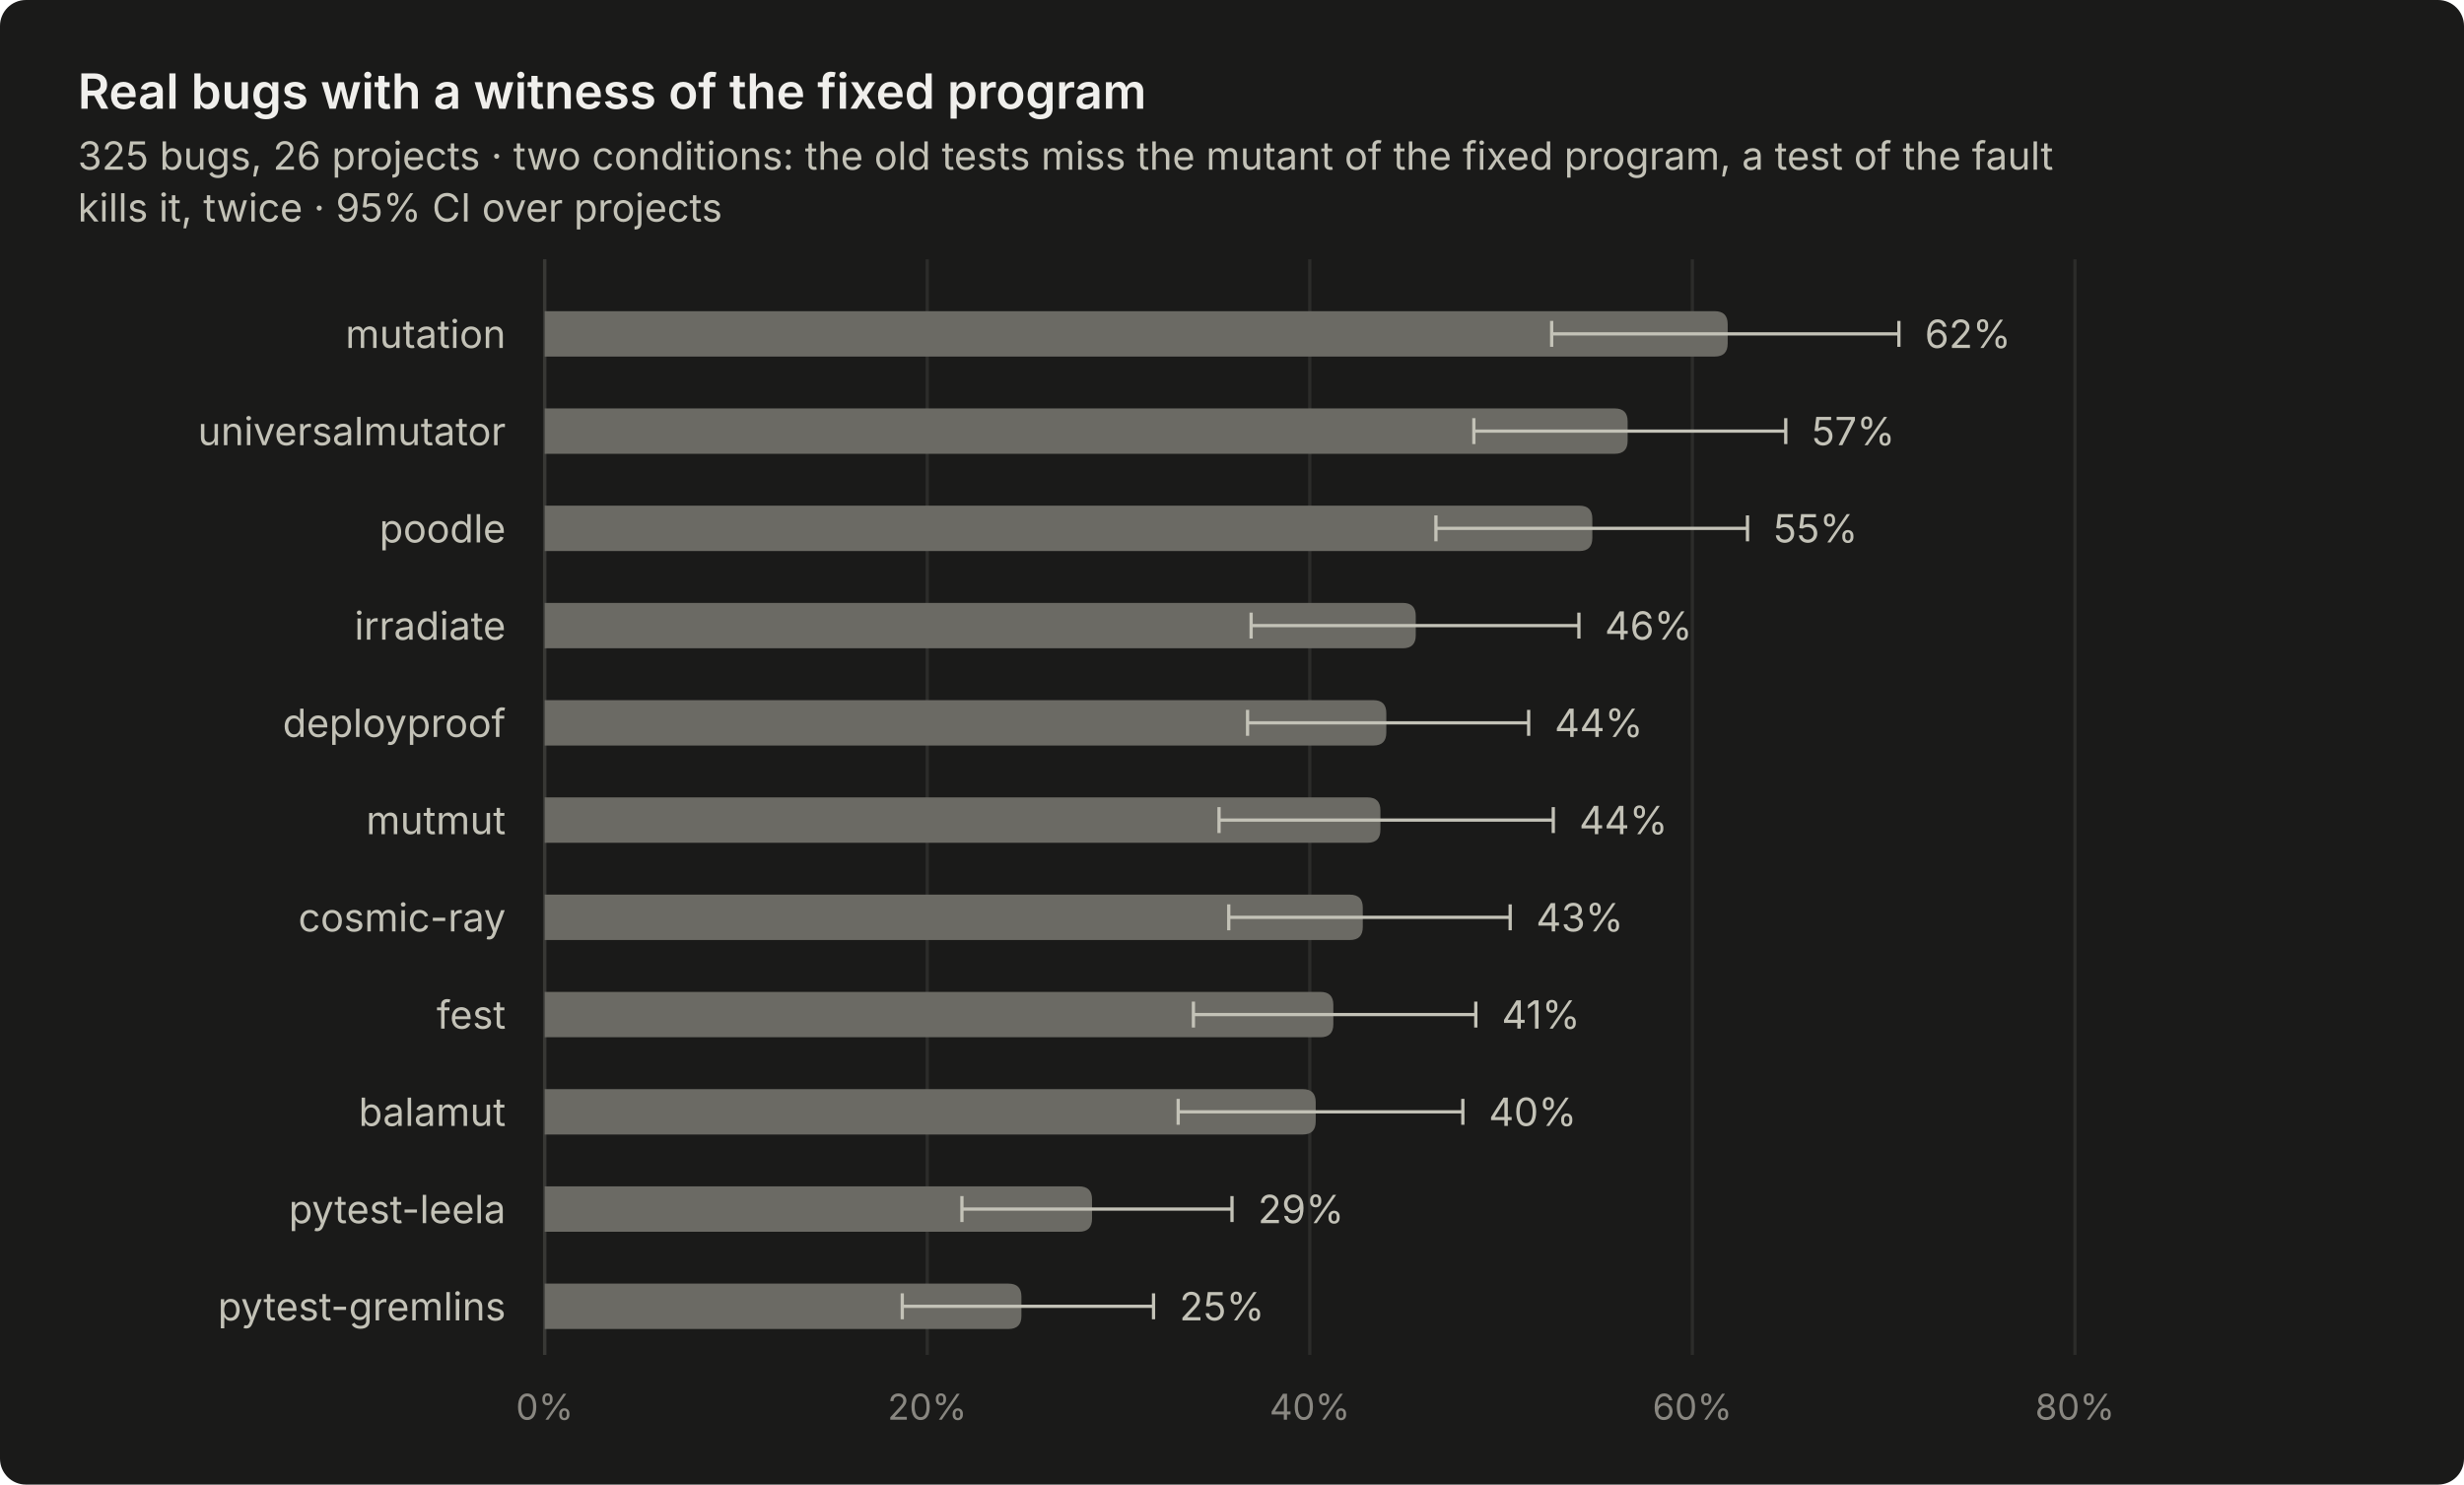
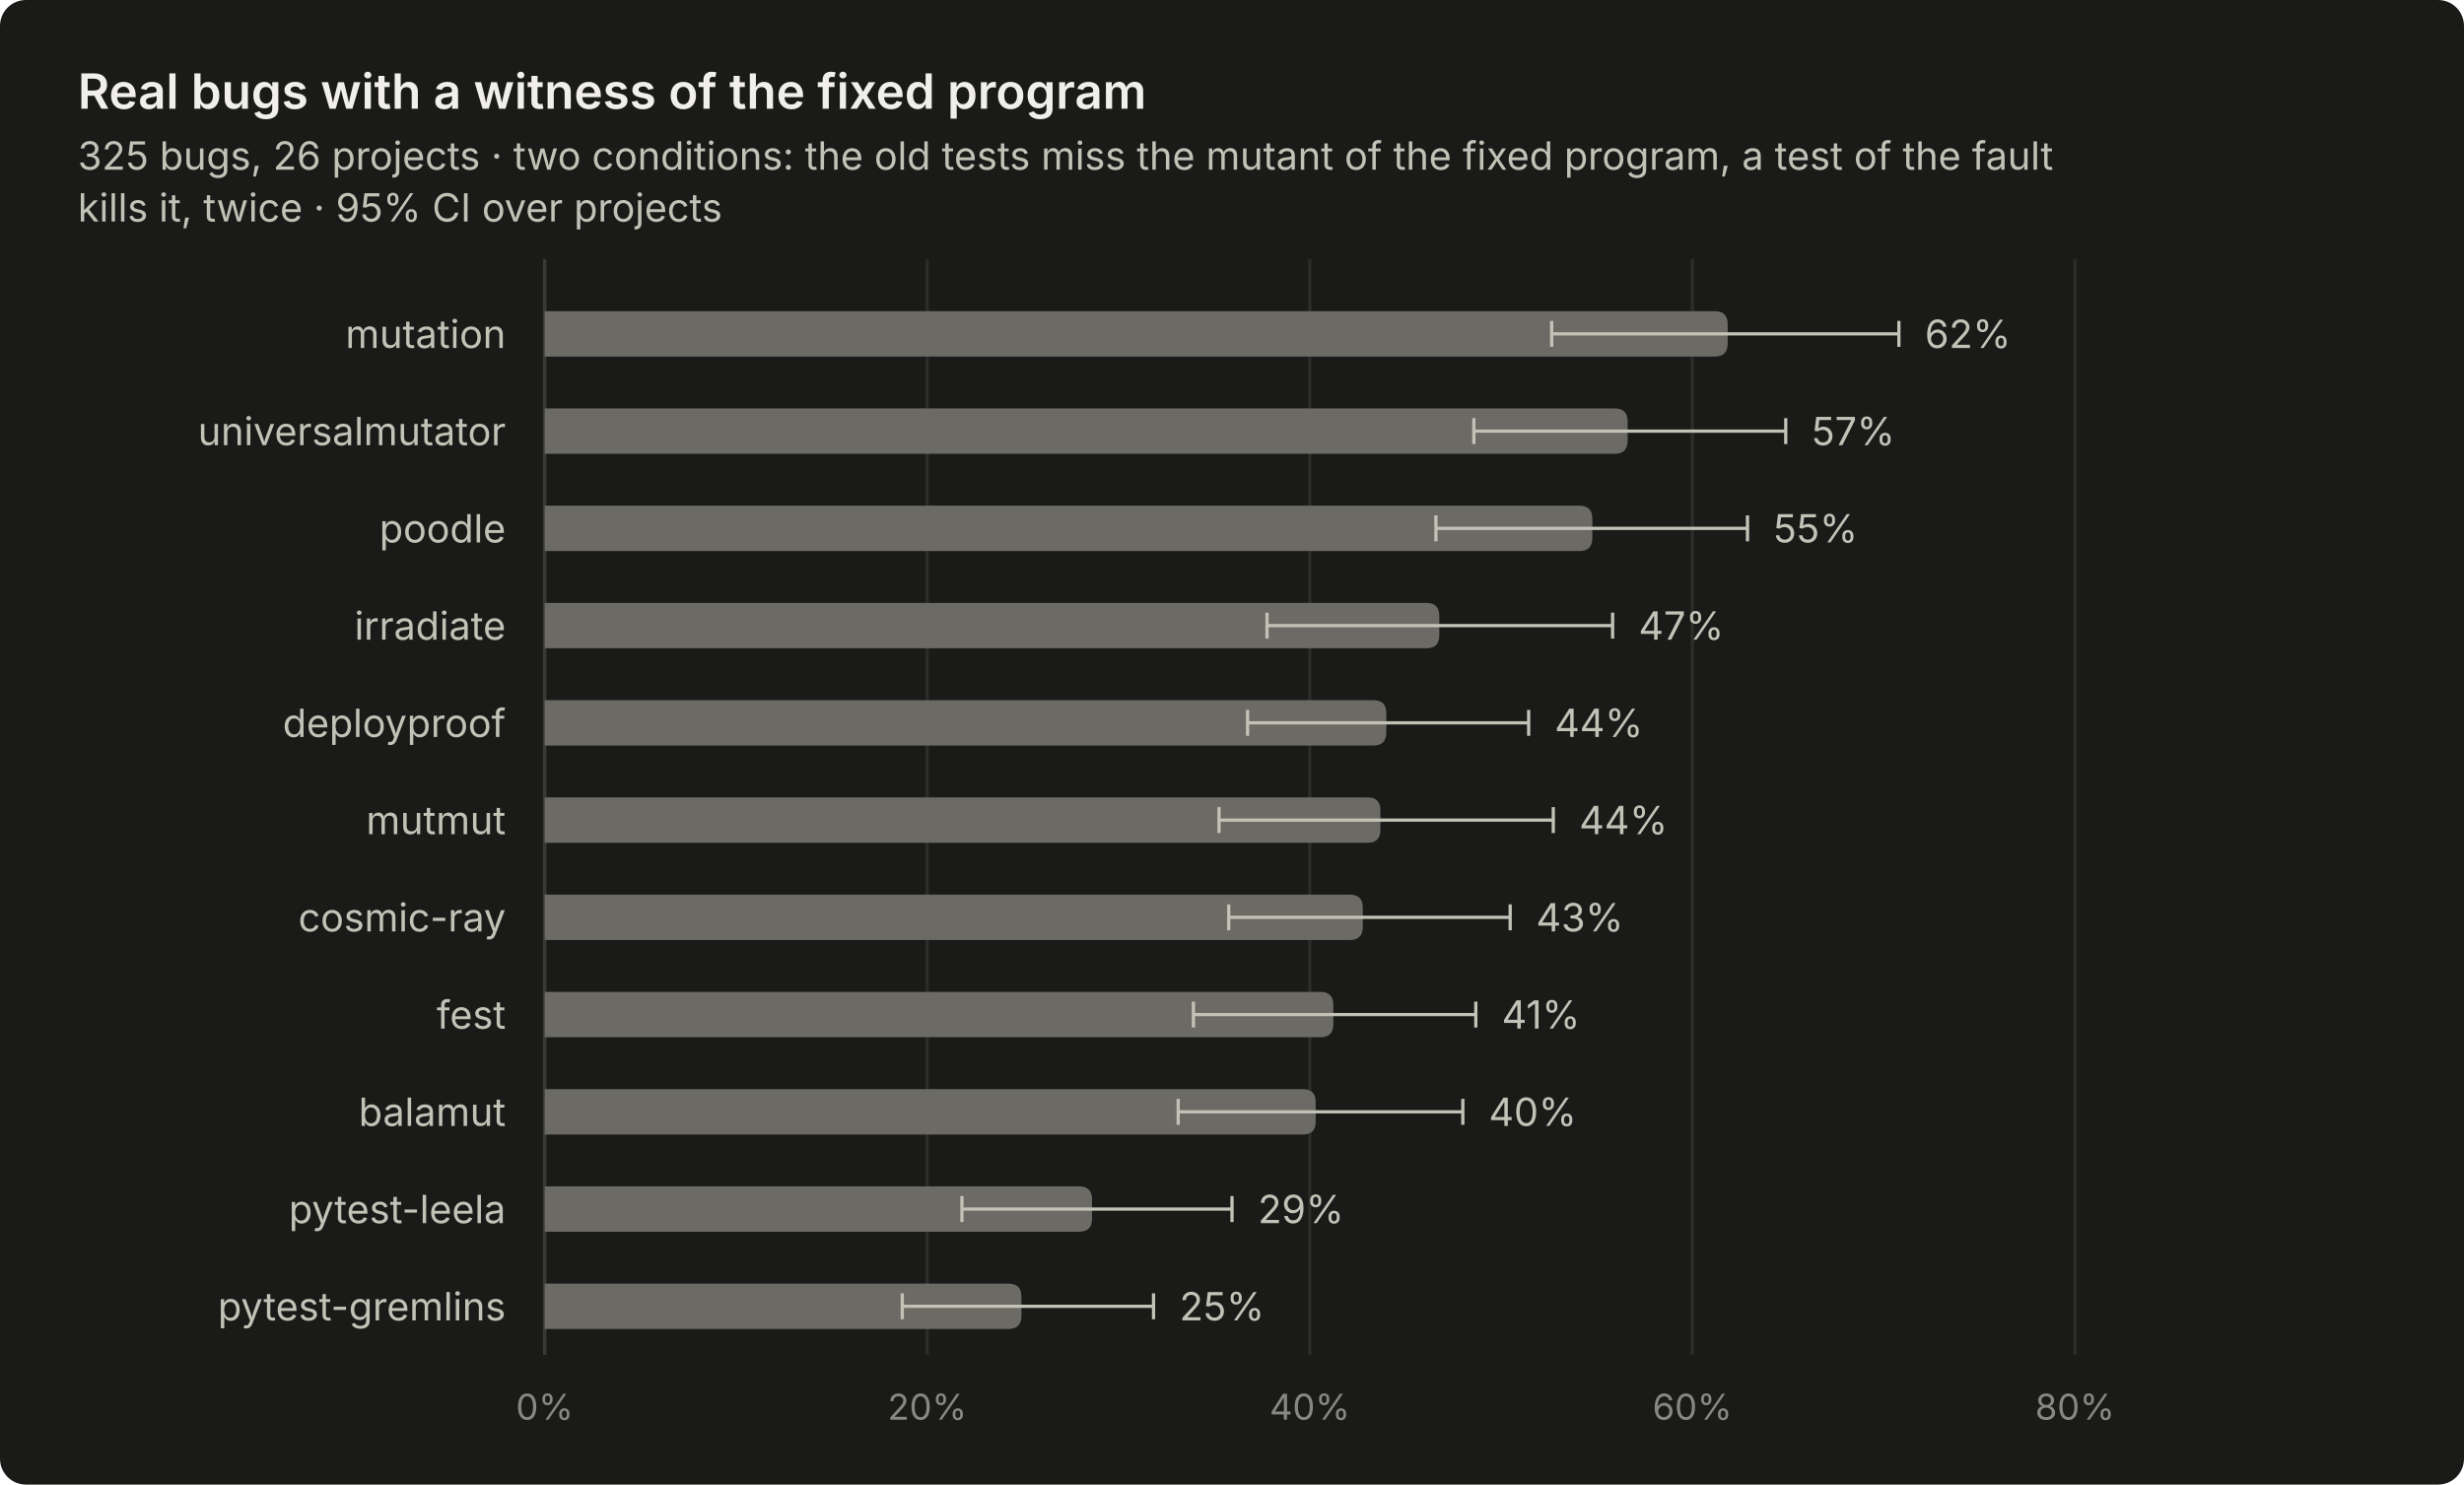
<svg xmlns="http://www.w3.org/2000/svg" width="760" height="458" viewBox="0 0 760 458" font-family="system-ui, -apple-system, &quot;Segoe UI&quot;, sans-serif" role="img" aria-label="Real bugs with a witness of the fixed program">
  <rect width="760" height="458" fill="#1a1a19" rx="8" />
  <text x="24.0" y="28.0" fill="#f0efec" font-size="15" font-weight="600" text-anchor="start" dominant-baseline="middle">Real bugs with a witness of the fixed program</text>
  <text x="24.0" y="48.0" fill="#c3c2b7" font-size="12" font-weight="400" text-anchor="start" dominant-baseline="middle">325 bugs, 26 projects · two conditions: the old tests miss the mutant of the fixed program, a test of the fault</text>
  <text x="24.0" y="64.0" fill="#c3c2b7" font-size="12" font-weight="400" text-anchor="start" dominant-baseline="middle">kills it, twice · 95% CI over projects</text>
  <g transform="translate(0,16)">
    <line x1="168.0" y1="64" x2="168.0" y2="402" stroke="#2c2c2a" stroke-width="1" />
    <text x="168.0" y="418.0" fill="#898781" font-size="11" font-weight="400" text-anchor="middle" dominant-baseline="middle">0%</text>
    <line x1="286.0" y1="64" x2="286.0" y2="402" stroke="#2c2c2a" stroke-width="1" />
    <text x="286.0" y="418.0" fill="#898781" font-size="11" font-weight="400" text-anchor="middle" dominant-baseline="middle">20%</text>
    <line x1="404.0" y1="64" x2="404.0" y2="402" stroke="#2c2c2a" stroke-width="1" />
    <text x="404.0" y="418.0" fill="#898781" font-size="11" font-weight="400" text-anchor="middle" dominant-baseline="middle">40%</text>
    <line x1="522.0" y1="64" x2="522.0" y2="402" stroke="#2c2c2a" stroke-width="1" />
    <text x="522.0" y="418.0" fill="#898781" font-size="11" font-weight="400" text-anchor="middle" dominant-baseline="middle">60%</text>
    <line x1="640.0" y1="64" x2="640.0" y2="402" stroke="#2c2c2a" stroke-width="1" />
    <text x="640.0" y="418.0" fill="#898781" font-size="11" font-weight="400" text-anchor="middle" dominant-baseline="middle">80%</text>
    <line x1="168" y1="64" x2="168" y2="402" stroke="#383835" stroke-width="1" />
    <text x="156.0" y="87.0" fill="#c3c2b7" font-size="12" font-weight="400" text-anchor="end" dominant-baseline="middle">mutation</text>
    <path d="M168.00,80.00 H528.89 Q532.89,80.00 532.89,84.00 V90.00 Q532.89,94.00 528.89,94.00 H168.00 Z" fill="#6b6a64" />
    <line x1="478.6" y1="87.0" x2="585.7" y2="87.0" stroke="#c3c2b7" stroke-width="1" />
    <line x1="478.6" y1="83.0" x2="478.6" y2="91.0" stroke="#c3c2b7" stroke-width="1" />
    <line x1="585.7" y1="83.0" x2="585.7" y2="91.0" stroke="#c3c2b7" stroke-width="1" />
    <text x="593.7" y="87.0" fill="#c3c2b7" font-size="12" font-weight="400" text-anchor="start" dominant-baseline="middle">62%</text>
    <text x="156.0" y="117.0" fill="#c3c2b7" font-size="12" font-weight="400" text-anchor="end" dominant-baseline="middle">universalmutator</text>
    <path d="M168.00,110.00 H498.03 Q502.03,110.00 502.03,114.00 V120.00 Q502.03,124.00 498.03,124.00 H168.00 Z" fill="#6b6a64" />
    <line x1="454.6" y1="117.0" x2="550.8" y2="117.0" stroke="#c3c2b7" stroke-width="1" />
    <line x1="454.6" y1="113.0" x2="454.6" y2="121.0" stroke="#c3c2b7" stroke-width="1" />
    <line x1="550.8" y1="113.0" x2="550.8" y2="121.0" stroke="#c3c2b7" stroke-width="1" />
    <text x="558.8" y="117.0" fill="#c3c2b7" font-size="12" font-weight="400" text-anchor="start" dominant-baseline="middle">57%</text>
    <text x="156.0" y="147.0" fill="#c3c2b7" font-size="12" font-weight="400" text-anchor="end" dominant-baseline="middle">poodle</text>
    <path d="M168.00,140.00 H487.14 Q491.14,140.00 491.14,144.00 V150.00 Q491.14,154.00 487.14,154.00 H168.00 Z" fill="#6b6a64" />
    <line x1="442.9" y1="147.0" x2="539.0" y2="147.0" stroke="#c3c2b7" stroke-width="1" />
    <line x1="442.9" y1="143.0" x2="442.9" y2="151.0" stroke="#c3c2b7" stroke-width="1" />
    <line x1="539.0" y1="143.0" x2="539.0" y2="151.0" stroke="#c3c2b7" stroke-width="1" />
    <text x="547.0" y="147.0" fill="#c3c2b7" font-size="12" font-weight="400" text-anchor="start" dominant-baseline="middle">55%</text>
    <text x="156.0" y="177.0" fill="#c3c2b7" font-size="12" font-weight="400" text-anchor="end" dominant-baseline="middle">irradiate</text>
-     <path d="M168.00,170.00 H432.68 Q436.68,170.00 436.68,174.00 V180.00 Q436.68,184.00 432.68,184.00 H168.00 Z" fill="#6b6a64" />
-     <line x1="385.9" y1="177.0" x2="487.0" y2="177.0" stroke="#c3c2b7" stroke-width="1" />
-     <line x1="385.9" y1="173.0" x2="385.9" y2="181.0" stroke="#c3c2b7" stroke-width="1" />
-     <line x1="487.0" y1="173.0" x2="487.0" y2="181.0" stroke="#c3c2b7" stroke-width="1" />
-     <text x="495.0" y="177.0" fill="#c3c2b7" font-size="12" font-weight="400" text-anchor="start" dominant-baseline="middle">46%</text>
+     <path d="M168.00,170.00 H439.94 Q443.94,170.00 443.94,174.00 V180.00 Q443.94,184.00 439.94,184.00 H168.00 Z" fill="#6b6a64" />
+     <line x1="390.8" y1="177.0" x2="497.4" y2="177.0" stroke="#c3c2b7" stroke-width="1" />
+     <line x1="390.8" y1="173.0" x2="390.8" y2="181.0" stroke="#c3c2b7" stroke-width="1" />
+     <line x1="497.4" y1="173.0" x2="497.4" y2="181.0" stroke="#c3c2b7" stroke-width="1" />
+     <text x="505.4" y="177.0" fill="#c3c2b7" font-size="12" font-weight="400" text-anchor="start" dominant-baseline="middle">47%</text>
    <text x="156.0" y="207.0" fill="#c3c2b7" font-size="12" font-weight="400" text-anchor="end" dominant-baseline="middle">deployproof</text>
    <path d="M168.00,200.00 H423.60 Q427.60,200.00 427.60,204.00 V210.00 Q427.60,214.00 423.60,214.00 H168.00 Z" fill="#6b6a64" />
    <line x1="384.8" y1="207.0" x2="471.5" y2="207.0" stroke="#c3c2b7" stroke-width="1" />
    <line x1="384.8" y1="203.0" x2="384.8" y2="211.0" stroke="#c3c2b7" stroke-width="1" />
    <line x1="471.5" y1="203.0" x2="471.5" y2="211.0" stroke="#c3c2b7" stroke-width="1" />
    <text x="479.5" y="207.0" fill="#c3c2b7" font-size="12" font-weight="400" text-anchor="start" dominant-baseline="middle">44%</text>
    <text x="156.0" y="237.0" fill="#c3c2b7" font-size="12" font-weight="400" text-anchor="end" dominant-baseline="middle">mutmut</text>
    <path d="M168.00,230.00 H421.78 Q425.78,230.00 425.78,234.00 V240.00 Q425.78,244.00 421.78,244.00 H168.00 Z" fill="#6b6a64" />
    <line x1="376.0" y1="237.0" x2="479.1" y2="237.0" stroke="#c3c2b7" stroke-width="1" />
    <line x1="376.0" y1="233.0" x2="376.0" y2="241.0" stroke="#c3c2b7" stroke-width="1" />
    <line x1="479.1" y1="233.0" x2="479.1" y2="241.0" stroke="#c3c2b7" stroke-width="1" />
    <text x="487.1" y="237.0" fill="#c3c2b7" font-size="12" font-weight="400" text-anchor="start" dominant-baseline="middle">44%</text>
    <text x="156.0" y="267.0" fill="#c3c2b7" font-size="12" font-weight="400" text-anchor="end" dominant-baseline="middle">cosmic-ray</text>
    <path d="M168.00,260.00 H416.34 Q420.34,260.00 420.34,264.00 V270.00 Q420.34,274.00 416.34,274.00 H168.00 Z" fill="#6b6a64" />
    <line x1="379.0" y1="267.0" x2="465.8" y2="267.0" stroke="#c3c2b7" stroke-width="1" />
    <line x1="379.0" y1="263.0" x2="379.0" y2="271.0" stroke="#c3c2b7" stroke-width="1" />
    <line x1="465.8" y1="263.0" x2="465.8" y2="271.0" stroke="#c3c2b7" stroke-width="1" />
    <text x="473.8" y="267.0" fill="#c3c2b7" font-size="12" font-weight="400" text-anchor="start" dominant-baseline="middle">43%</text>
    <text x="156.0" y="297.0" fill="#c3c2b7" font-size="12" font-weight="400" text-anchor="end" dominant-baseline="middle">fest</text>
    <path d="M168.00,290.00 H407.26 Q411.26,290.00 411.26,294.00 V300.00 Q411.26,304.00 407.26,304.00 H168.00 Z" fill="#6b6a64" />
    <line x1="368.1" y1="297.0" x2="455.2" y2="297.0" stroke="#c3c2b7" stroke-width="1" />
    <line x1="368.1" y1="293.0" x2="368.1" y2="301.0" stroke="#c3c2b7" stroke-width="1" />
    <line x1="455.2" y1="293.0" x2="455.2" y2="301.0" stroke="#c3c2b7" stroke-width="1" />
    <text x="463.2" y="297.0" fill="#c3c2b7" font-size="12" font-weight="400" text-anchor="start" dominant-baseline="middle">41%</text>
    <text x="156.0" y="327.0" fill="#c3c2b7" font-size="12" font-weight="400" text-anchor="end" dominant-baseline="middle">balamut</text>
    <path d="M168.00,320.00 H401.82 Q405.82,320.00 405.82,324.00 V330.00 Q405.82,334.00 401.82,334.00 H168.00 Z" fill="#6b6a64" />
    <line x1="363.4" y1="327.0" x2="451.2" y2="327.0" stroke="#c3c2b7" stroke-width="1" />
    <line x1="363.4" y1="323.0" x2="363.4" y2="331.0" stroke="#c3c2b7" stroke-width="1" />
    <line x1="451.2" y1="323.0" x2="451.2" y2="331.0" stroke="#c3c2b7" stroke-width="1" />
    <text x="459.2" y="327.0" fill="#c3c2b7" font-size="12" font-weight="400" text-anchor="start" dominant-baseline="middle">40%</text>
    <text x="156.0" y="357.0" fill="#c3c2b7" font-size="12" font-weight="400" text-anchor="end" dominant-baseline="middle">pytest-leela</text>
    <path d="M168.00,350.00 H332.83 Q336.83,350.00 336.83,354.00 V360.00 Q336.83,364.00 332.83,364.00 H168.00 Z" fill="#6b6a64" />
    <line x1="296.7" y1="357.0" x2="380.0" y2="357.0" stroke="#c3c2b7" stroke-width="1" />
    <line x1="296.7" y1="353.0" x2="296.7" y2="361.0" stroke="#c3c2b7" stroke-width="1" />
    <line x1="380.0" y1="353.0" x2="380.0" y2="361.0" stroke="#c3c2b7" stroke-width="1" />
    <text x="388.0" y="357.0" fill="#c3c2b7" font-size="12" font-weight="400" text-anchor="start" dominant-baseline="middle">29%</text>
    <text x="156.0" y="387.0" fill="#c3c2b7" font-size="12" font-weight="400" text-anchor="end" dominant-baseline="middle">pytest-gremlins</text>
    <path d="M168.00,380.00 H311.05 Q315.05,380.00 315.05,384.00 V390.00 Q315.05,394.00 311.05,394.00 H168.00 Z" fill="#6b6a64" />
    <line x1="278.3" y1="387.0" x2="355.8" y2="387.0" stroke="#c3c2b7" stroke-width="1" />
    <line x1="278.3" y1="383.0" x2="278.3" y2="391.0" stroke="#c3c2b7" stroke-width="1" />
    <line x1="355.8" y1="383.0" x2="355.8" y2="391.0" stroke="#c3c2b7" stroke-width="1" />
    <text x="363.8" y="387.0" fill="#c3c2b7" font-size="12" font-weight="400" text-anchor="start" dominant-baseline="middle">25%</text>
  </g>
</svg>
